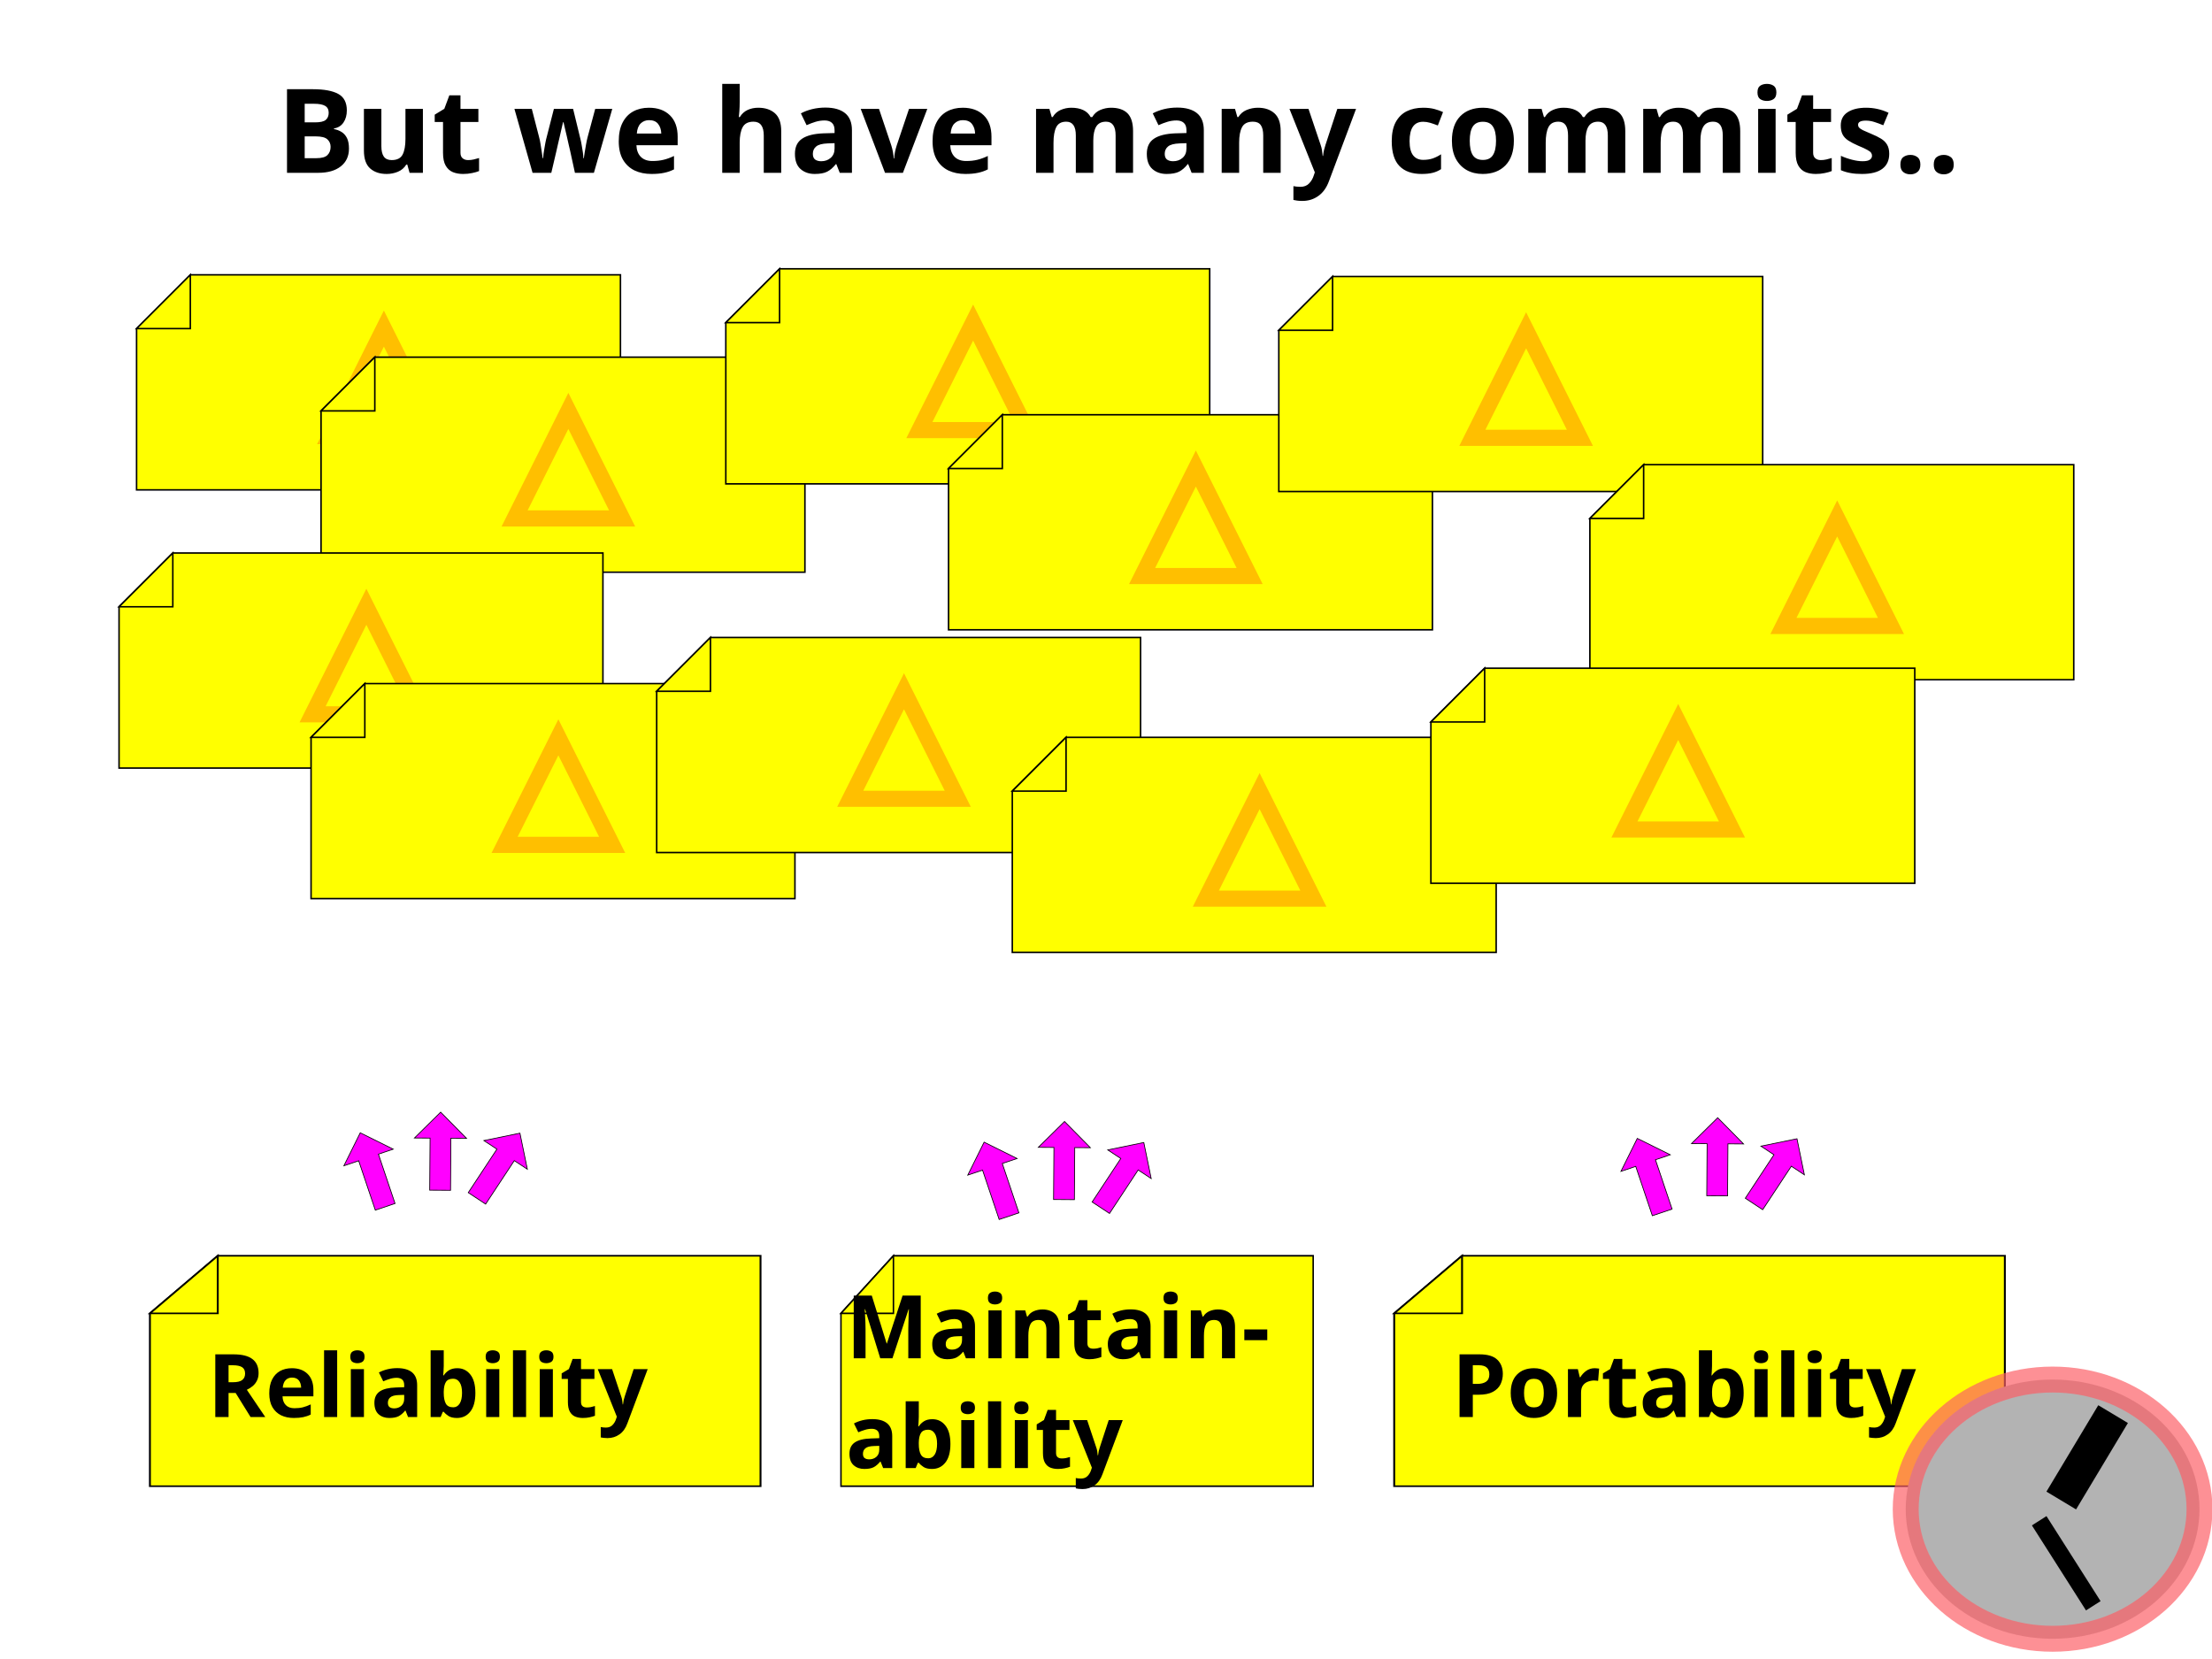
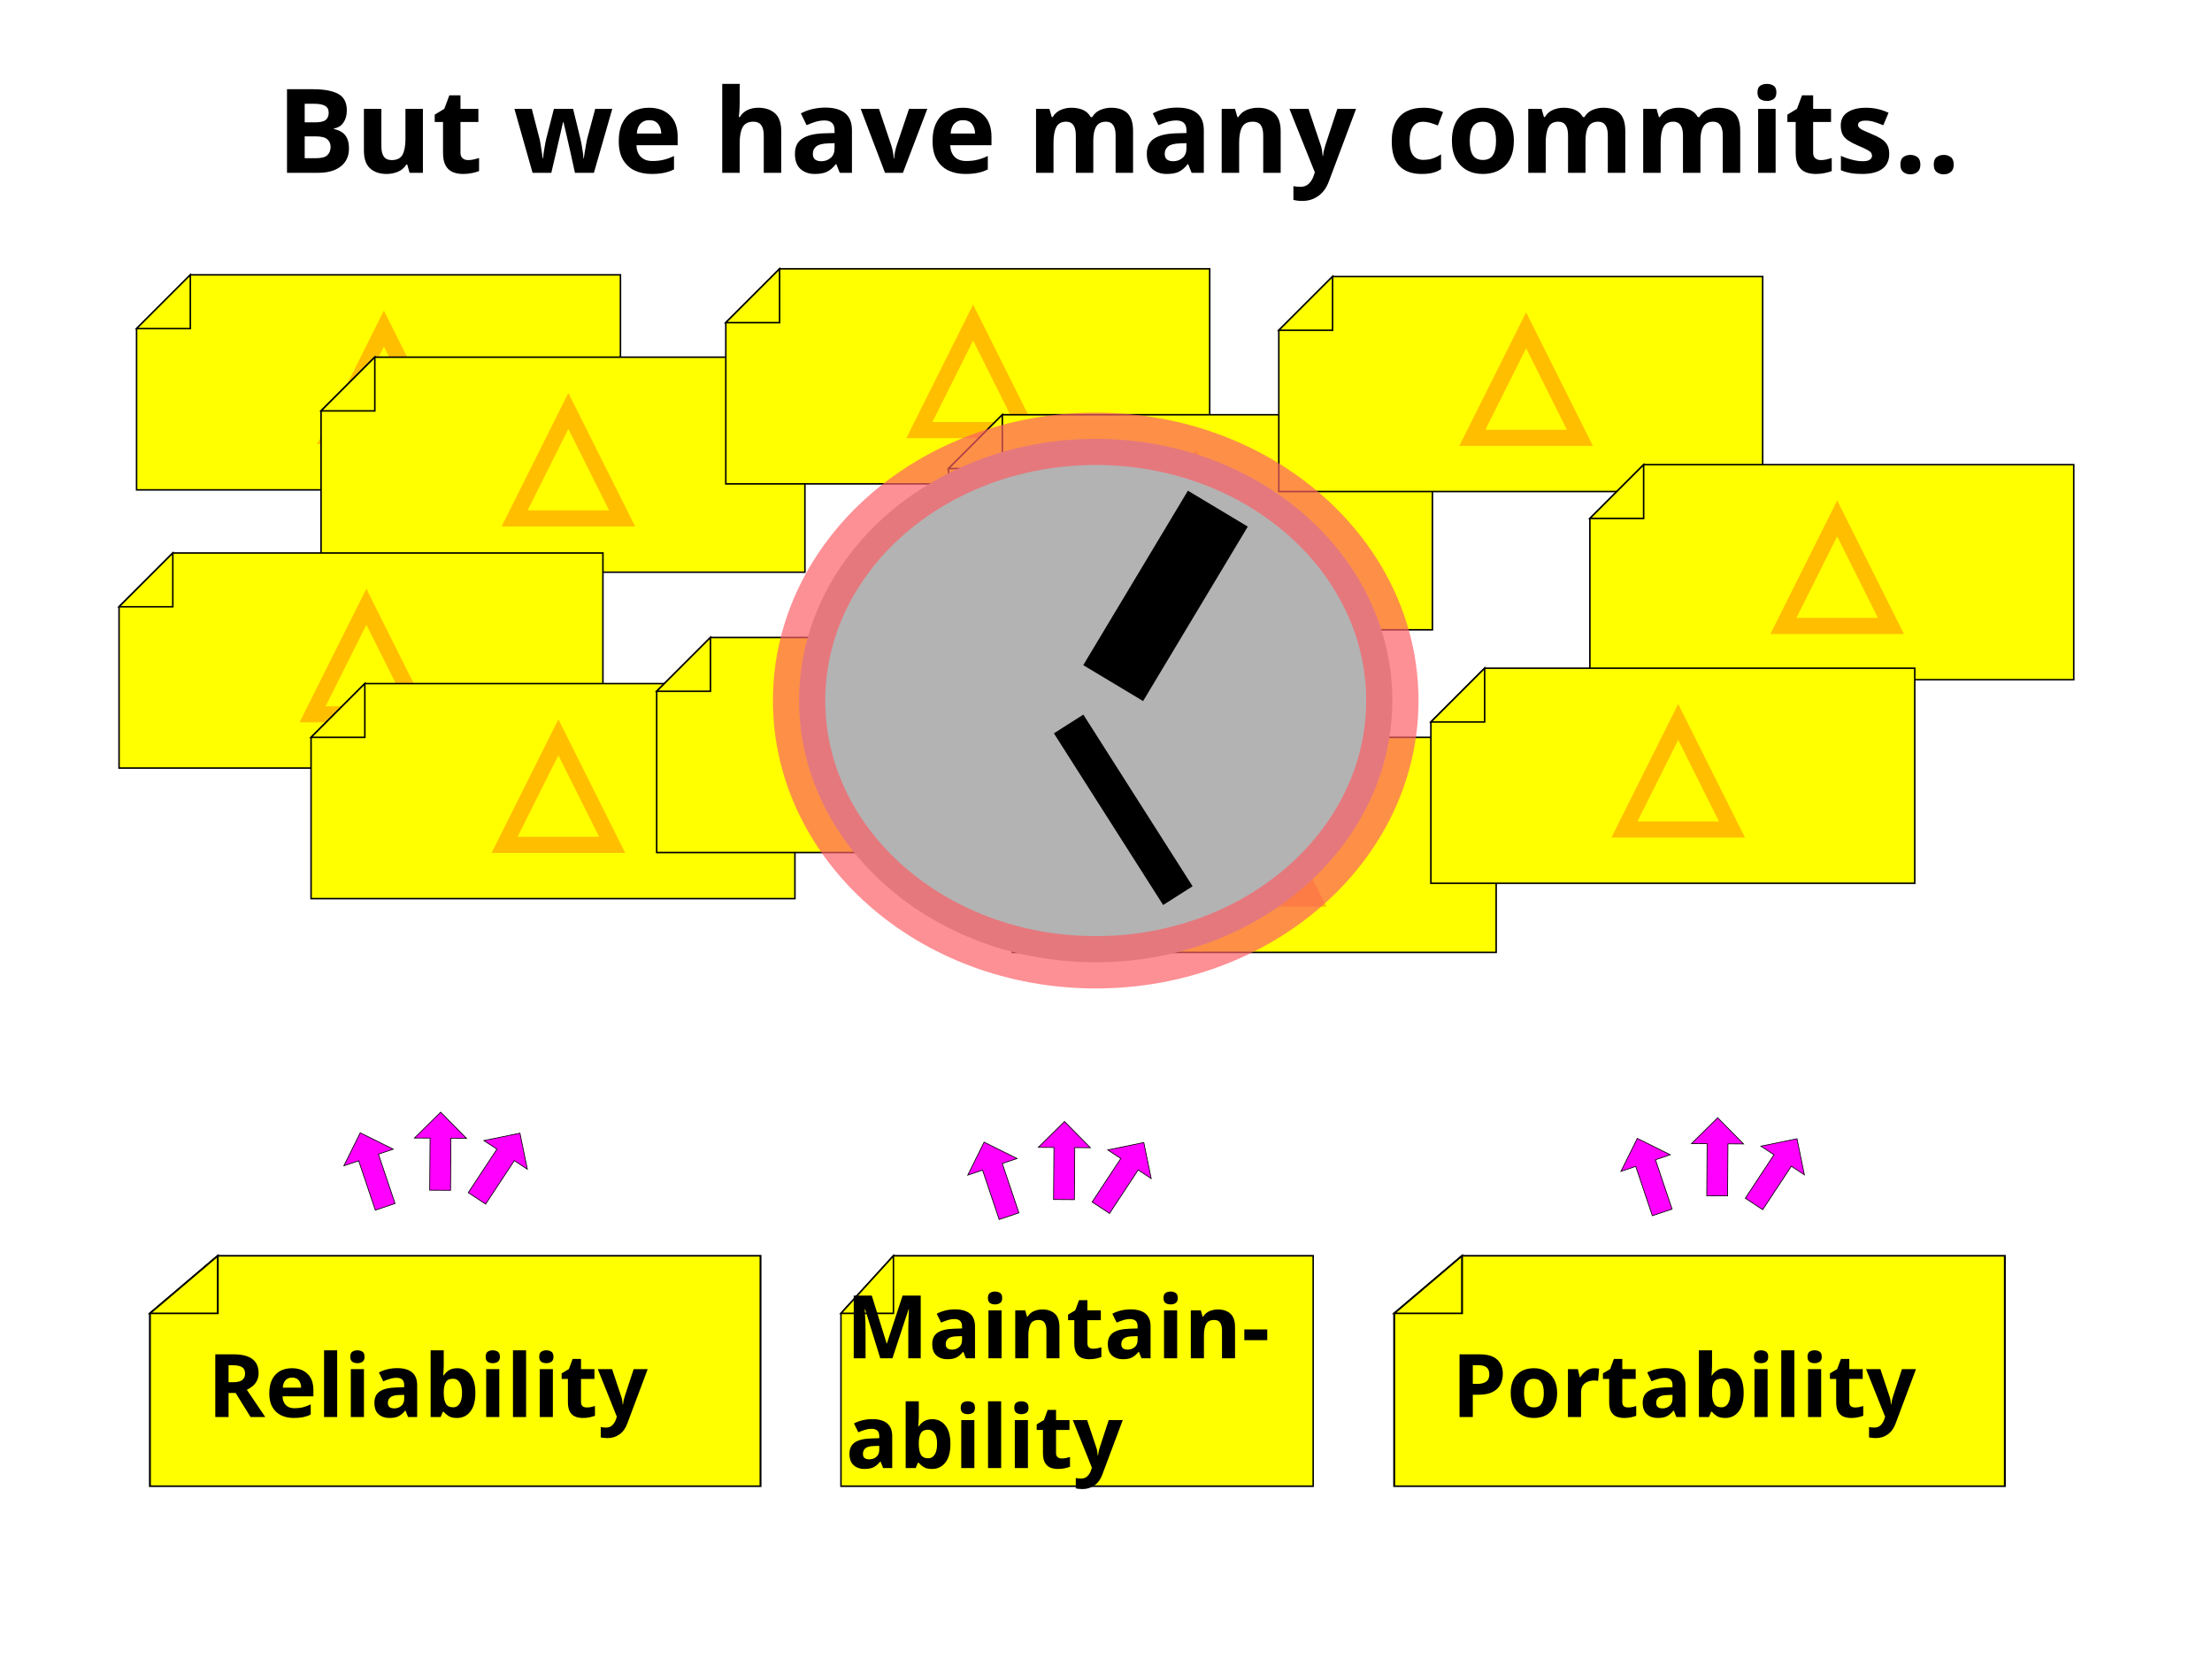
<svg xmlns="http://www.w3.org/2000/svg" width="453.543" height="340.157" id="svg2" version="1.0">
  <defs id="defs4">
    </defs>
  <g id="layer1" transform="translate(4.149475e-6,-698.0315)">
    <g id="g3190" transform="matrix(0.3111111,0,0,0.3111111,5.954769,508.5532)">
      <g id="g3178">
        <g id="g2402">
          <path transform="translate(-4.149475e-6,698.0315)" id="path2398" d="M 106.299,92.126 L 70.866,127.559 L 70.866,233.858 L 389.764,233.858 L 389.764,92.126 L 106.299,92.126 L 106.299,92.126 z" style="fill:#ffff00;fill-rule:evenodd;stroke:#000000;stroke-width:1px;stroke-linecap:butt;stroke-linejoin:miter;stroke-opacity:1" />
          <path transform="translate(-4.149475e-6,698.0315)" id="path2400" d="M 70.866,127.559 L 106.299,92.126 L 106.299,127.559 L 70.866,127.559 z" style="fill:#ffff00;fill-rule:evenodd;stroke:#000000;stroke-width:1px;stroke-linecap:butt;stroke-linejoin:miter;stroke-opacity:1" />
        </g>
        <path style="fill:none;fill-rule:evenodd;stroke:#ffbf00;stroke-width:10.63;stroke-linecap:butt;stroke-linejoin:miter;stroke-miterlimit:4;stroke-dasharray:none;stroke-opacity:1" d="M 198.425,896.457 L 233.858,825.591 L 269.291,896.457 L 198.425,896.457 z" id="path2406" />
      </g>
    </g>
    <text xml:space="preserve" style="font-size:24px;font-style:normal;font-weight:bold;writing-mode:lr-tb;fill:#000000;fill-opacity:1;stroke:none;stroke-width:1px;stroke-linecap:butt;stroke-linejoin:miter;stroke-opacity:1;font-family:Sans;-inkscape-font-specification:Sans" x="56.693" y="733.465" id="text3200">
      <tspan id="tspan3202" x="56.693" y="733.465">But we have many commits..</tspan>
    </text>
    <g id="g3266" transform="matrix(0.3925926,0,0,0.3333333,72.47057,651.9685)">
      <path style="fill:#ffff00;fill-rule:evenodd;stroke:#000000;stroke-width:1px;stroke-linecap:butt;stroke-linejoin:miter;stroke-opacity:1" d="M -70.866,910.63 L -106.299,946.063 L -106.299,1052.362 L 212.598,1052.362 L 212.598,910.63 L -70.866,910.63 L -70.866,910.63 z" id="path3262" />
      <path style="fill:#ffff00;fill-rule:evenodd;stroke:#000000;stroke-width:1px;stroke-linecap:butt;stroke-linejoin:miter;stroke-opacity:1" d="M -106.299,946.063 L -70.866,910.63 L -70.866,946.063 L -106.299,946.063 z" id="path3264" />
    </g>
    <text xml:space="preserve" style="font-size:18px;font-style:normal;font-weight:bold;writing-mode:lr-tb;fill:#000000;fill-opacity:1;stroke:none;font-family:Sans;-inkscape-font-specification:Sans" x="42.52" y="988.583" id="text3270">
      <tspan id="tspan3272" x="42.52" y="988.583">Reliability</tspan>
    </text>
    <g id="g3305" transform="translate(0,2.9888964e-5)">
      <g transform="matrix(0.3036108,0,0,0.3333333,204.7032,651.9685)" id="g3274">
        <path id="path3276" d="m -70.866,910.63 -35.433,35.433 0,106.299 318.898,0 0,-141.732 -283.465,0 0,0 z" style="fill:#ffff00;fill-rule:evenodd;stroke:#000000;stroke-width:1px;stroke-linecap:butt;stroke-linejoin:miter;stroke-opacity:1" />
        <path id="path3278" d="m -106.299,946.063 35.433,-35.433 0,35.433 -35.433,0 z" style="fill:#ffff00;fill-rule:evenodd;stroke:#000000;stroke-width:1px;stroke-linecap:butt;stroke-linejoin:miter;stroke-opacity:1" />
      </g>
      <text id="text3280" y="976.535" x="173.42" style="font-size:18px;font-style:normal;font-weight:bold;writing-mode:lr-tb;fill:#000000;fill-opacity:1;stroke:none;font-family:Sans;-inkscape-font-specification:Sans" xml:space="preserve">
        <tspan y="976.535" x="173.42" id="tspan3282">Maintain-</tspan>
        <tspan y="999.035" x="173.42" id="tspan3090">ability</tspan>
      </text>
    </g>
    <g id="g3312">
      <g transform="matrix(0.3926282,0,0,0.3333333,327.5981,651.9685)" id="g3284">
        <path id="path3286" d="M -70.866,910.63 L -106.299,946.063 L -106.299,1052.362 L 212.598,1052.362 L 212.598,910.63 L -70.866,910.63 L -70.866,910.63 z" style="fill:#ffff00;fill-rule:evenodd;stroke:#000000;stroke-width:1px;stroke-linecap:butt;stroke-linejoin:miter;stroke-opacity:1" />
        <path id="path3288" d="M -106.299,946.063 L -70.866,910.63 L -70.866,946.063 L -106.299,946.063 z" style="fill:#ffff00;fill-rule:evenodd;stroke:#000000;stroke-width:1px;stroke-linecap:butt;stroke-linejoin:miter;stroke-opacity:1" />
      </g>
      <text id="text3290" y="988.583" x="297.638" style="font-size:18px;font-style:normal;font-weight:bold;writing-mode:lr-tb;fill:#000000;fill-opacity:1;stroke:none;stroke-width:1px;stroke-linecap:butt;stroke-linejoin:miter;stroke-opacity:1;font-family:Sans;-inkscape-font-specification:Sans" xml:space="preserve">
        <tspan y="988.583" x="297.638" id="tspan3292">Portability</tspan>
      </text>
    </g>
    <g transform="matrix(0.3111111,0,0,0.3111111,43.77953,525.4331)" id="g3379">
      <g id="g3381">
        <g id="g3383">
          <path style="fill:#ffff00;fill-rule:evenodd;stroke:#000000;stroke-width:1px;stroke-linecap:butt;stroke-linejoin:miter;stroke-opacity:1" d="M 106.299,92.126 L 70.866,127.559 L 70.866,233.858 L 389.764,233.858 L 389.764,92.126 L 106.299,92.126 L 106.299,92.126 z" id="path3385" transform="translate(-4.149475e-6,698.0315)" />
          <path style="fill:#ffff00;fill-rule:evenodd;stroke:#000000;stroke-width:1px;stroke-linecap:butt;stroke-linejoin:miter;stroke-opacity:1" d="M 70.866,127.559 L 106.299,92.126 L 106.299,127.559 L 70.866,127.559 z" id="path3387" transform="translate(-4.149475e-6,698.0315)" />
        </g>
        <path id="path3389" d="M 198.425,896.457 L 233.858,825.591 L 269.291,896.457 L 198.425,896.457 z" style="fill:none;fill-rule:evenodd;stroke:#ffbf00;stroke-width:10.63;stroke-linecap:butt;stroke-linejoin:miter;stroke-miterlimit:4;stroke-dasharray:none;stroke-opacity:1" />
      </g>
    </g>
    <g id="g3391" transform="matrix(0.3111111,0,0,0.3111111,126.7716,507.3228)">
      <g id="g3393">
        <g id="g3395">
          <path transform="translate(-4.149475e-6,698.0315)" id="path3397" d="M 106.299,92.126 L 70.866,127.559 L 70.866,233.858 L 389.764,233.858 L 389.764,92.126 L 106.299,92.126 L 106.299,92.126 z" style="fill:#ffff00;fill-rule:evenodd;stroke:#000000;stroke-width:1px;stroke-linecap:butt;stroke-linejoin:miter;stroke-opacity:1" />
          <path transform="translate(-4.149475e-6,698.0315)" id="path3399" d="M 70.866,127.559 L 106.299,92.126 L 106.299,127.559 L 70.866,127.559 z" style="fill:#ffff00;fill-rule:evenodd;stroke:#000000;stroke-width:1px;stroke-linecap:butt;stroke-linejoin:miter;stroke-opacity:1" />
        </g>
        <path style="fill:none;fill-rule:evenodd;stroke:#ffbf00;stroke-width:10.63;stroke-linecap:butt;stroke-linejoin:miter;stroke-miterlimit:4;stroke-dasharray:none;stroke-opacity:1" d="M 198.425,896.457 L 233.858,825.591 L 269.291,896.457 L 198.425,896.457 z" id="path3401" />
      </g>
    </g>
    <g transform="matrix(0.3111111,0,0,0.3111111,172.4409,537.2441)" id="g3403">
      <g id="g3405">
        <g id="g3407">
          <path style="fill:#ffff00;fill-rule:evenodd;stroke:#000000;stroke-width:1px;stroke-linecap:butt;stroke-linejoin:miter;stroke-opacity:1" d="M 106.299,92.126 L 70.866,127.559 L 70.866,233.858 L 389.764,233.858 L 389.764,92.126 L 106.299,92.126 L 106.299,92.126 z" id="path3409" transform="translate(-4.149475e-6,698.0315)" />
          <path style="fill:#ffff00;fill-rule:evenodd;stroke:#000000;stroke-width:1px;stroke-linecap:butt;stroke-linejoin:miter;stroke-opacity:1" d="M 70.866,127.559 L 106.299,92.126 L 106.299,127.559 L 70.866,127.559 z" id="path3411" transform="translate(-4.149475e-6,698.0315)" />
        </g>
        <path id="path3413" d="M 198.425,896.457 L 233.858,825.591 L 269.291,896.457 L 198.425,896.457 z" style="fill:none;fill-rule:evenodd;stroke:#ffbf00;stroke-width:10.63;stroke-linecap:butt;stroke-linejoin:miter;stroke-miterlimit:4;stroke-dasharray:none;stroke-opacity:1" />
      </g>
    </g>
    <g id="g3415" transform="matrix(0.3111111,0,0,0.3111111,240.1575,508.8976)">
      <g id="g3417">
        <g id="g3419">
          <path transform="translate(-4.149475e-6,698.0315)" id="path3421" d="M 106.299,92.126 L 70.866,127.559 L 70.866,233.858 L 389.764,233.858 L 389.764,92.126 L 106.299,92.126 L 106.299,92.126 z" style="fill:#ffff00;fill-rule:evenodd;stroke:#000000;stroke-width:1px;stroke-linecap:butt;stroke-linejoin:miter;stroke-opacity:1" />
          <path transform="translate(-4.149475e-6,698.0315)" id="path3423" d="M 70.866,127.559 L 106.299,92.126 L 106.299,127.559 L 70.866,127.559 z" style="fill:#ffff00;fill-rule:evenodd;stroke:#000000;stroke-width:1px;stroke-linecap:butt;stroke-linejoin:miter;stroke-opacity:1" />
        </g>
        <path style="fill:none;fill-rule:evenodd;stroke:#ffbf00;stroke-width:10.63;stroke-linecap:butt;stroke-linejoin:miter;stroke-miterlimit:4;stroke-dasharray:none;stroke-opacity:1" d="M 198.425,896.457 L 233.858,825.591 L 269.291,896.457 L 198.425,896.457 z" id="path3425" />
      </g>
    </g>
    <g transform="matrix(0.3111111,0,0,0.3111111,303.937,547.4803)" id="g3427">
      <g id="g3429">
        <g id="g3431">
          <path style="fill:#ffff00;fill-rule:evenodd;stroke:#000000;stroke-width:1px;stroke-linecap:butt;stroke-linejoin:miter;stroke-opacity:1" d="M 106.299,92.126 L 70.866,127.559 L 70.866,233.858 L 389.764,233.858 L 389.764,92.126 L 106.299,92.126 L 106.299,92.126 z" id="path3433" transform="translate(-4.149475e-6,698.0315)" />
          <path style="fill:#ffff00;fill-rule:evenodd;stroke:#000000;stroke-width:1px;stroke-linecap:butt;stroke-linejoin:miter;stroke-opacity:1" d="M 70.866,127.559 L 106.299,92.126 L 106.299,127.559 L 70.866,127.559 z" id="path3435" transform="translate(-4.149475e-6,698.0315)" />
        </g>
        <path id="path3437" d="M 198.425,896.457 L 233.858,825.591 L 269.291,896.457 L 198.425,896.457 z" style="fill:none;fill-rule:evenodd;stroke:#ffbf00;stroke-width:10.63;stroke-linecap:butt;stroke-linejoin:miter;stroke-miterlimit:4;stroke-dasharray:none;stroke-opacity:1" />
      </g>
    </g>
    <g id="g3439" transform="matrix(0.3111111,0,0,0.3111111,2.362204,565.5906)">
      <g id="g3441">
        <g id="g3443">
          <path transform="translate(-4.149475e-6,698.0315)" id="path3445" d="M 106.299,92.126 L 70.866,127.559 L 70.866,233.858 L 389.764,233.858 L 389.764,92.126 L 106.299,92.126 L 106.299,92.126 z" style="fill:#ffff00;fill-rule:evenodd;stroke:#000000;stroke-width:1px;stroke-linecap:butt;stroke-linejoin:miter;stroke-opacity:1" />
          <path transform="translate(-4.149475e-6,698.0315)" id="path3447" d="M 70.866,127.559 L 106.299,92.126 L 106.299,127.559 L 70.866,127.559 z" style="fill:#ffff00;fill-rule:evenodd;stroke:#000000;stroke-width:1px;stroke-linecap:butt;stroke-linejoin:miter;stroke-opacity:1" />
        </g>
        <path style="fill:none;fill-rule:evenodd;stroke:#ffbf00;stroke-width:10.63;stroke-linecap:butt;stroke-linejoin:miter;stroke-miterlimit:4;stroke-dasharray:none;stroke-opacity:1" d="M 198.425,896.457 L 233.858,825.591 L 269.291,896.457 L 198.425,896.457 z" id="path3449" />
      </g>
    </g>
    <g transform="matrix(0.3111111,0,0,0.3111111,41.73228,592.3622)" id="g3451">
      <g id="g3453">
        <g id="g3455">
          <path style="fill:#ffff00;fill-rule:evenodd;stroke:#000000;stroke-width:1px;stroke-linecap:butt;stroke-linejoin:miter;stroke-opacity:1" d="M 106.299,92.126 L 70.866,127.559 L 70.866,233.858 L 389.764,233.858 L 389.764,92.126 L 106.299,92.126 L 106.299,92.126 z" id="path3457" transform="translate(-4.149475e-6,698.0315)" />
          <path style="fill:#ffff00;fill-rule:evenodd;stroke:#000000;stroke-width:1px;stroke-linecap:butt;stroke-linejoin:miter;stroke-opacity:1" d="M 70.866,127.559 L 106.299,92.126 L 106.299,127.559 L 70.866,127.559 z" id="path3459" transform="translate(-4.149475e-6,698.0315)" />
        </g>
        <path id="path3461" d="M 198.425,896.457 L 233.858,825.591 L 269.291,896.457 L 198.425,896.457 z" style="fill:none;fill-rule:evenodd;stroke:#ffbf00;stroke-width:10.63;stroke-linecap:butt;stroke-linejoin:miter;stroke-miterlimit:4;stroke-dasharray:none;stroke-opacity:1" />
      </g>
    </g>
    <g id="g3463" transform="matrix(0.3111111,0,0,0.3111111,112.5984,582.9134)">
      <g id="g3465">
        <g id="g3467">
          <path transform="translate(-4.149475e-6,698.0315)" id="path3469" d="M 106.299,92.126 L 70.866,127.559 L 70.866,233.858 L 389.764,233.858 L 389.764,92.126 L 106.299,92.126 L 106.299,92.126 z" style="fill:#ffff00;fill-rule:evenodd;stroke:#000000;stroke-width:1px;stroke-linecap:butt;stroke-linejoin:miter;stroke-opacity:1" />
          <path transform="translate(-4.149475e-6,698.0315)" id="path3471" d="M 70.866,127.559 L 106.299,92.126 L 106.299,127.559 L 70.866,127.559 z" style="fill:#ffff00;fill-rule:evenodd;stroke:#000000;stroke-width:1px;stroke-linecap:butt;stroke-linejoin:miter;stroke-opacity:1" />
        </g>
        <path style="fill:none;fill-rule:evenodd;stroke:#ffbf00;stroke-width:10.63;stroke-linecap:butt;stroke-linejoin:miter;stroke-miterlimit:4;stroke-dasharray:none;stroke-opacity:1" d="M 198.425,896.457 L 233.858,825.591 L 269.291,896.457 L 198.425,896.457 z" id="path3473" />
      </g>
    </g>
    <g transform="matrix(0.3111111,0,0,0.3111111,185.5118,603.3858)" id="g3475">
      <g id="g3477">
        <g id="g3479">
          <path style="fill:#ffff00;fill-rule:evenodd;stroke:#000000;stroke-width:1px;stroke-linecap:butt;stroke-linejoin:miter;stroke-opacity:1" d="M 106.299,92.126 L 70.866,127.559 L 70.866,233.858 L 389.764,233.858 L 389.764,92.126 L 106.299,92.126 L 106.299,92.126 z" id="path3481" transform="translate(-4.149475e-6,698.0315)" />
          <path style="fill:#ffff00;fill-rule:evenodd;stroke:#000000;stroke-width:1px;stroke-linecap:butt;stroke-linejoin:miter;stroke-opacity:1" d="M 70.866,127.559 L 106.299,92.126 L 106.299,127.559 L 70.866,127.559 z" id="path3483" transform="translate(-4.149475e-6,698.0315)" />
        </g>
        <path id="path3485" d="M 198.425,896.457 L 233.858,825.591 L 269.291,896.457 L 198.425,896.457 z" style="fill:none;fill-rule:evenodd;stroke:#ffbf00;stroke-width:10.63;stroke-linecap:butt;stroke-linejoin:miter;stroke-miterlimit:4;stroke-dasharray:none;stroke-opacity:1" />
      </g>
    </g>
    <g id="g3487" transform="matrix(0.3111111,0,0,0.3111111,271.3386,589.2126)">
      <g id="g3489">
        <g id="g3491">
          <path transform="translate(-4.149475e-6,698.0315)" id="path3493" d="M 106.299,92.126 L 70.866,127.559 L 70.866,233.858 L 389.764,233.858 L 389.764,92.126 L 106.299,92.126 L 106.299,92.126 z" style="fill:#ffff00;fill-rule:evenodd;stroke:#000000;stroke-width:1px;stroke-linecap:butt;stroke-linejoin:miter;stroke-opacity:1" />
          <path transform="translate(-4.149475e-6,698.0315)" id="path3495" d="M 70.866,127.559 L 106.299,92.126 L 106.299,127.559 L 70.866,127.559 z" style="fill:#ffff00;fill-rule:evenodd;stroke:#000000;stroke-width:1px;stroke-linecap:butt;stroke-linejoin:miter;stroke-opacity:1" />
        </g>
        <path style="fill:none;fill-rule:evenodd;stroke:#ffbf00;stroke-width:10.63;stroke-linecap:butt;stroke-linejoin:miter;stroke-miterlimit:4;stroke-dasharray:none;stroke-opacity:1" d="M 198.425,896.457 L 233.858,825.591 L 269.291,896.457 L 198.425,896.457 z" id="path3497" />
      </g>
    </g>
    <g id="g3524" transform="translate(16.84706,-5.323702)">
      <path id="path3296" d="M 57.017,935.621 L 53.662,942.383 C 53.662,942.383 56.697,941.361 56.697,941.361 L 60.104,951.479 L 64.151,950.116 L 60.744,939.998 L 63.78,938.976 L 57.017,935.621 z" style="fill:#ff00ff;fill-rule:evenodd;stroke:#000000;stroke-width:0.151px;stroke-linecap:butt;stroke-linejoin:miter;stroke-opacity:1" />
      <path style="fill:#ff00ff;fill-rule:evenodd;stroke:#000000;stroke-width:0.151px;stroke-linecap:butt;stroke-linejoin:miter;stroke-opacity:1" d="M 89.76,935.695 L 82.366,937.213 C 82.366,937.213 85.039,938.976 85.039,938.976 L 79.163,947.889 L 82.728,950.24 L 88.604,941.327 L 91.278,943.09 L 89.76,935.695 z" id="path3501" />
      <path style="fill:#ff00ff;fill-rule:evenodd;stroke:#000000;stroke-width:0.151px;stroke-linecap:butt;stroke-linejoin:miter;stroke-opacity:1" d="M 73.504,931.385 L 68.129,936.686 C 68.129,936.686 71.332,936.708 71.332,936.708 L 71.259,947.384 L 75.529,947.413 L 75.602,936.738 L 78.805,936.76 L 73.504,931.385 z" id="path3503" />
    </g>
    <g id="g3511" transform="translate(144.7631,-3.406878)">
      <path style="fill:#ff00ff;fill-rule:evenodd;stroke:#000000;stroke-width:0.151px;stroke-linecap:butt;stroke-linejoin:miter;stroke-opacity:1" d="M 57.017,935.621 L 53.662,942.383 C 53.662,942.383 56.697,941.361 56.697,941.361 L 60.104,951.479 L 64.151,950.116 L 60.744,939.998 L 63.78,938.976 L 57.017,935.621 z" id="path3505" />
      <path id="path3507" d="M 89.76,935.695 L 82.366,937.213 C 82.366,937.213 85.039,938.976 85.039,938.976 L 79.163,947.889 L 82.728,950.24 L 88.604,941.327 L 91.278,943.09 L 89.76,935.695 z" style="fill:#ff00ff;fill-rule:evenodd;stroke:#000000;stroke-width:0.151px;stroke-linecap:butt;stroke-linejoin:miter;stroke-opacity:1" />
      <path id="path3509" d="M 73.504,931.385 L 68.129,936.686 C 68.129,936.686 71.332,936.708 71.332,936.708 L 71.259,947.384 L 75.529,947.413 L 75.602,936.738 L 78.805,936.76 L 73.504,931.385 z" style="fill:#ff00ff;fill-rule:evenodd;stroke:#000000;stroke-width:0.151px;stroke-linecap:butt;stroke-linejoin:miter;stroke-opacity:1" />
    </g>
    <g transform="translate(278.6892,-4.176704)" id="g3516">
      <path id="path3518" d="M 57.017,935.621 L 53.662,942.383 C 53.662,942.383 56.697,941.361 56.697,941.361 L 60.104,951.479 L 64.151,950.116 L 60.744,939.998 L 63.78,938.976 L 57.017,935.621 z" style="fill:#ff00ff;fill-rule:evenodd;stroke:#000000;stroke-width:0.151px;stroke-linecap:butt;stroke-linejoin:miter;stroke-opacity:1" />
      <path style="fill:#ff00ff;fill-rule:evenodd;stroke:#000000;stroke-width:0.151px;stroke-linecap:butt;stroke-linejoin:miter;stroke-opacity:1" d="M 89.76,935.695 L 82.366,937.213 C 82.366,937.213 85.039,938.976 85.039,938.976 L 79.163,947.889 L 82.728,950.24 L 88.604,941.327 L 91.278,943.09 L 89.76,935.695 z" id="path3520" />
      <path style="fill:#ff00ff;fill-rule:evenodd;stroke:#000000;stroke-width:0.151px;stroke-linecap:butt;stroke-linejoin:miter;stroke-opacity:1" d="M 73.504,931.385 L 68.129,936.686 C 68.129,936.686 71.332,936.708 71.332,936.708 L 71.259,947.384 L 75.529,947.413 L 75.602,936.738 L 78.805,936.76 L 73.504,931.385 z" id="path3522" />
    </g>
-     <g id="g3555" transform="matrix(0.5,0,0,0.5,472.2393,575.1821)">
-       <path transform="translate(-4.149475e-6,698.0315)" d="m -42.52,166.535 c 0,29.354 -26.969,53.15 -60.236,53.15 -33.268,0 -60.236,-23.796 -60.236,-53.15 0,-29.354 26.969,-53.15 60.236,-53.15 33.268,0 60.236,23.796 60.236,53.15 z" id="path3549" style="opacity:1;fill:#b3b3b3;fill-opacity:1;fill-rule:nonzero;stroke:#fd5f66;stroke-width:10.63;stroke-linecap:butt;stroke-linejoin:miter;stroke-miterlimit:4;stroke-dasharray:none;stroke-dashoffset:0;stroke-opacity:0.689" />
-       <path id="path3551" d="M -99.213,861.024 C -77.953,825.591 -77.953,825.591 -77.953,825.591" style="fill:none;fill-rule:evenodd;stroke:#000000;stroke-width:14.173;stroke-linecap:butt;stroke-linejoin:miter;stroke-miterlimit:4;stroke-dasharray:none;stroke-opacity:1" />
-       <path id="path3553" d="M -108.258,869.321 C -86.075,904.183 -86.075,904.183 -86.075,904.183" style="fill:none;fill-rule:evenodd;stroke:#000000;stroke-width:7.087;stroke-linecap:butt;stroke-linejoin:miter;stroke-miterlimit:4;stroke-dasharray:none;stroke-opacity:1" />
+     <g id="g3555" transform="matrix(1.009653,0,0,1.009653,328.4111,-31.24052)">
+       <path transform="translate(-4.149475e-6,698.0315)" d="m -42.52,166.535 c 0,29.354 -26.969,53.15 -60.236,53.15 -33.268,0 -60.236,-23.796 -60.236,-53.15 0,-29.354 26.969,-53.15 60.236,-53.15 33.268,0 60.236,23.796 60.236,53.15 z" id="path3549" style="fill:#b3b3b3;fill-opacity:1;fill-rule:nonzero;stroke:#fd5f66;stroke-width:10.63;stroke-linecap:butt;stroke-linejoin:miter;stroke-miterlimit:4;stroke-opacity:0.689;stroke-dasharray:none;stroke-dashoffset:0" />
+       <path id="path3551" d="m -99.213,861.024 c 21.26,-35.433 21.26,-35.433 21.26,-35.433" style="fill:none;stroke:#000000;stroke-width:14.173;stroke-linecap:butt;stroke-linejoin:miter;stroke-miterlimit:4;stroke-opacity:1;stroke-dasharray:none" />
+       <path id="path3553" d="m -108.258,869.321 c 22.183,34.862 22.183,34.862 22.183,34.862" style="fill:none;stroke:#000000;stroke-width:7.087;stroke-linecap:butt;stroke-linejoin:miter;stroke-miterlimit:4;stroke-opacity:1;stroke-dasharray:none" />
    </g>
  </g>
</svg>
